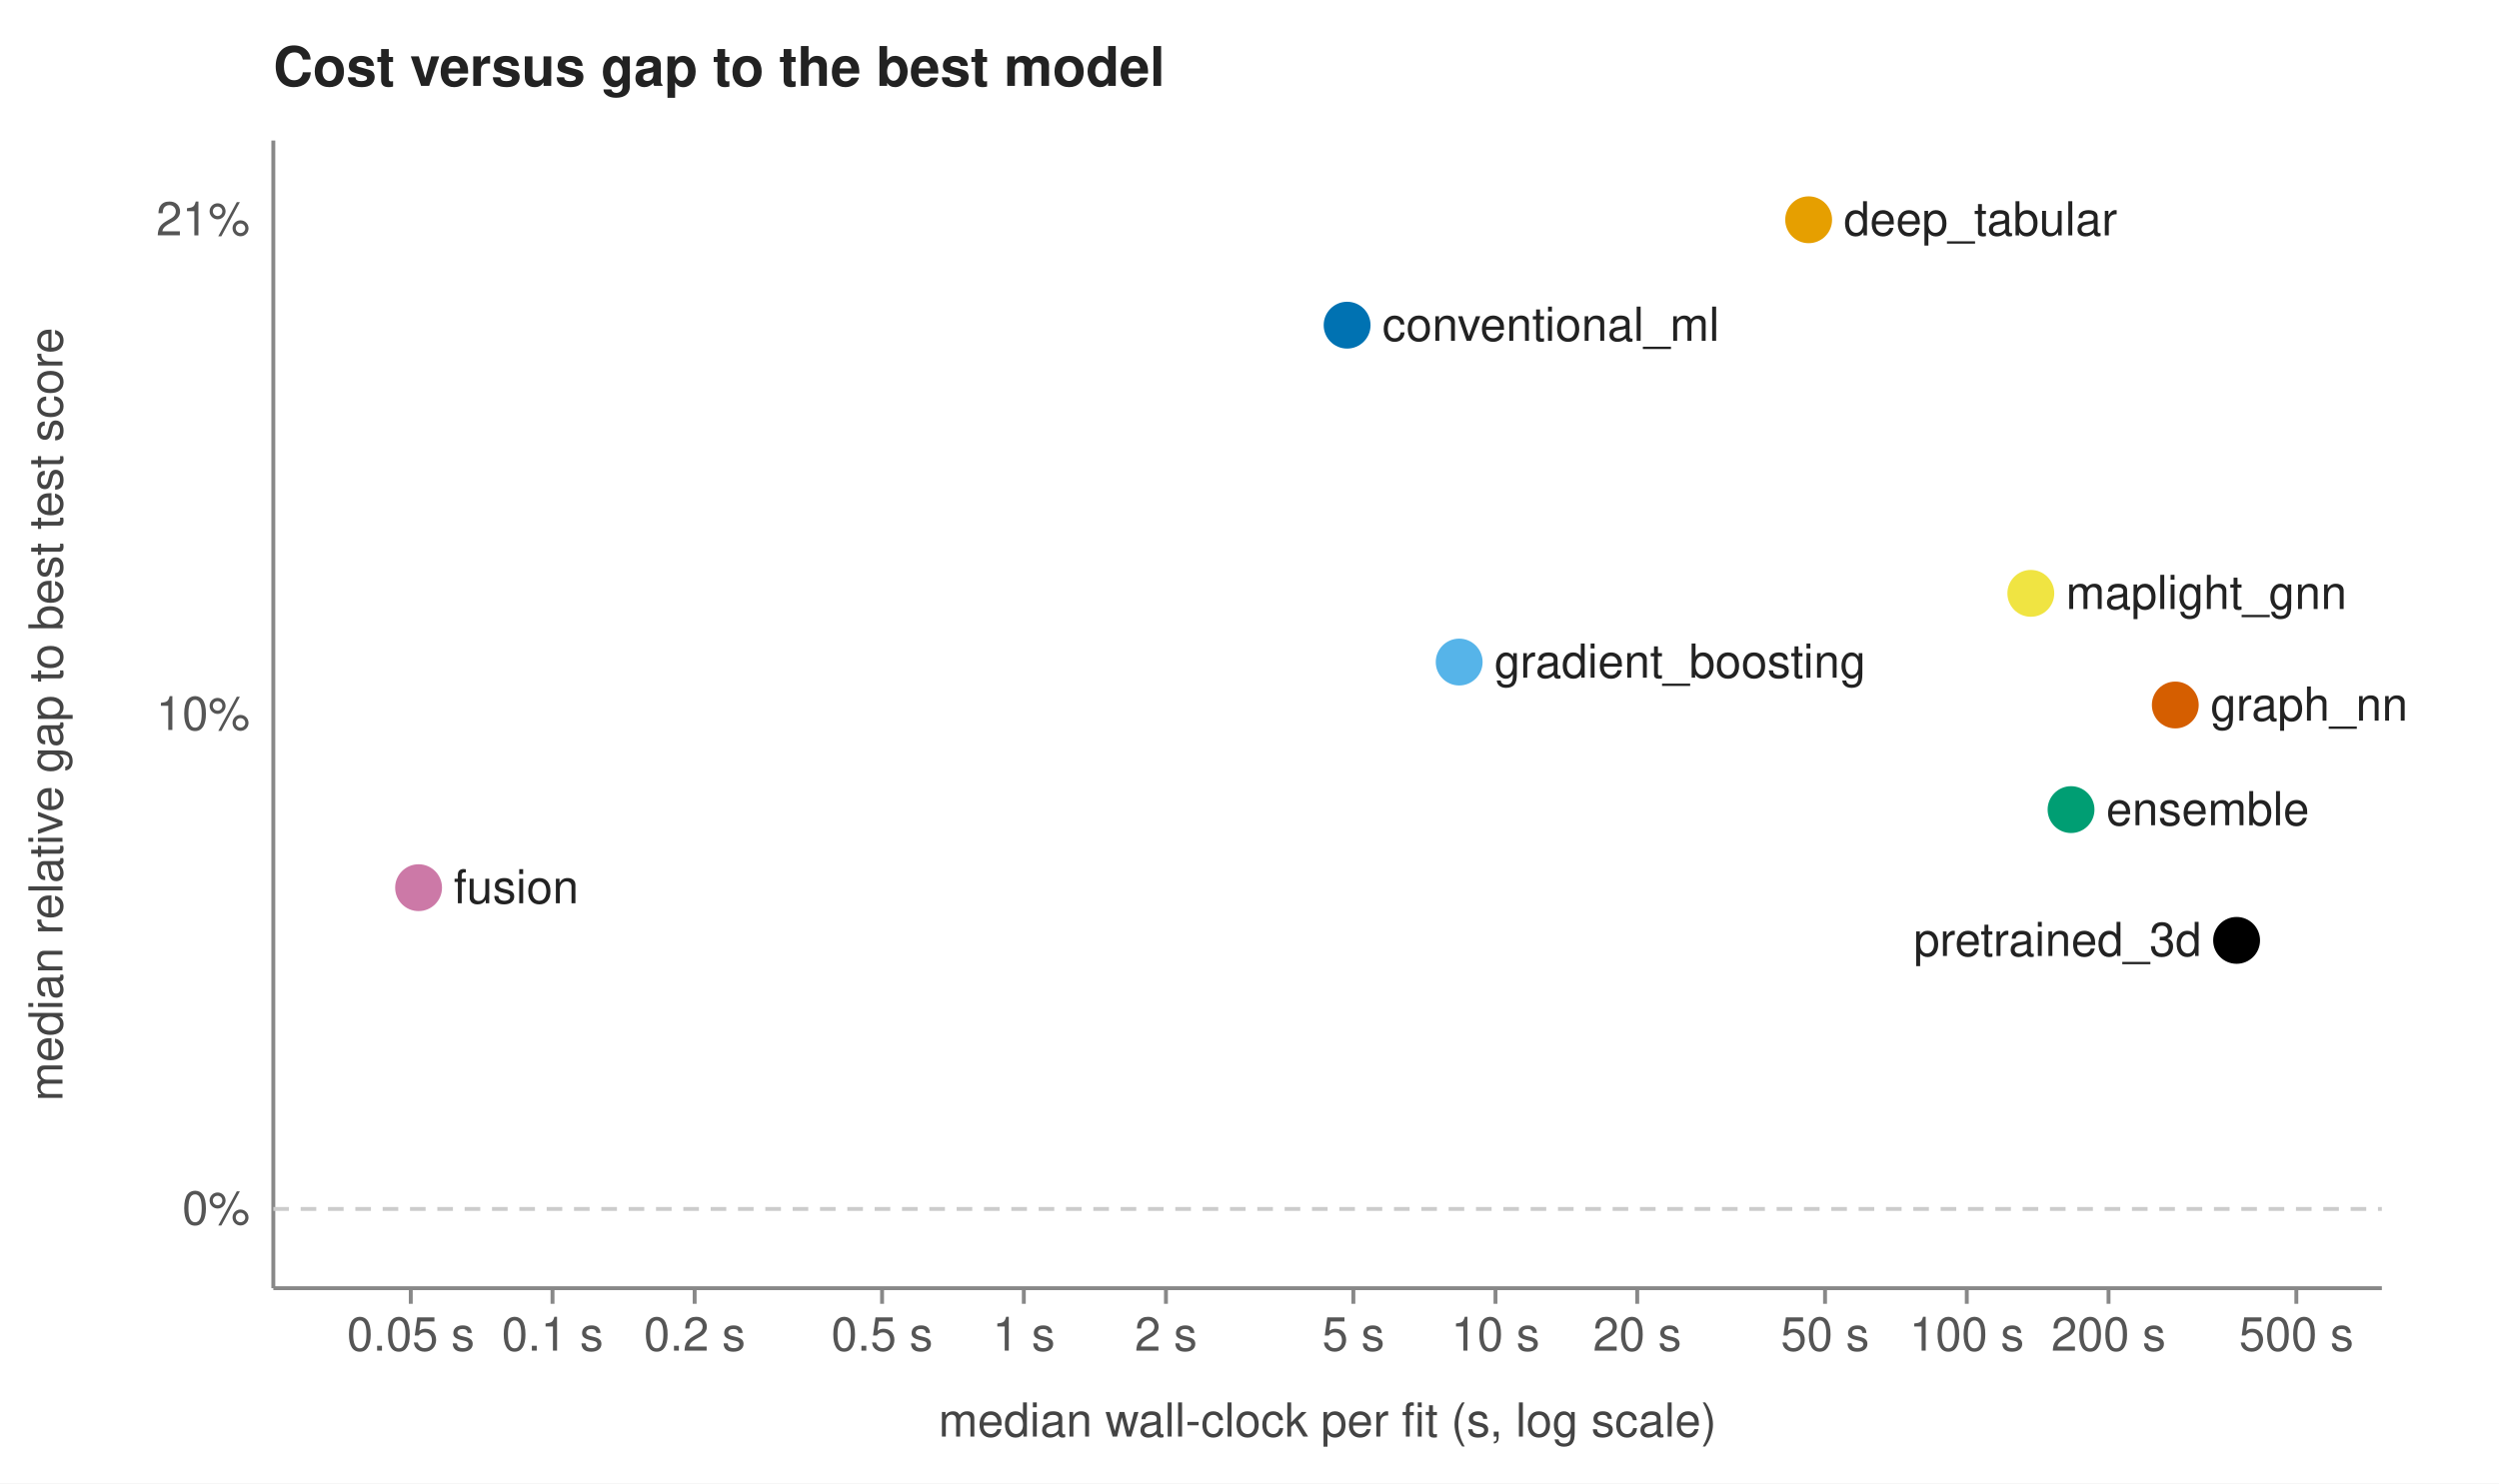
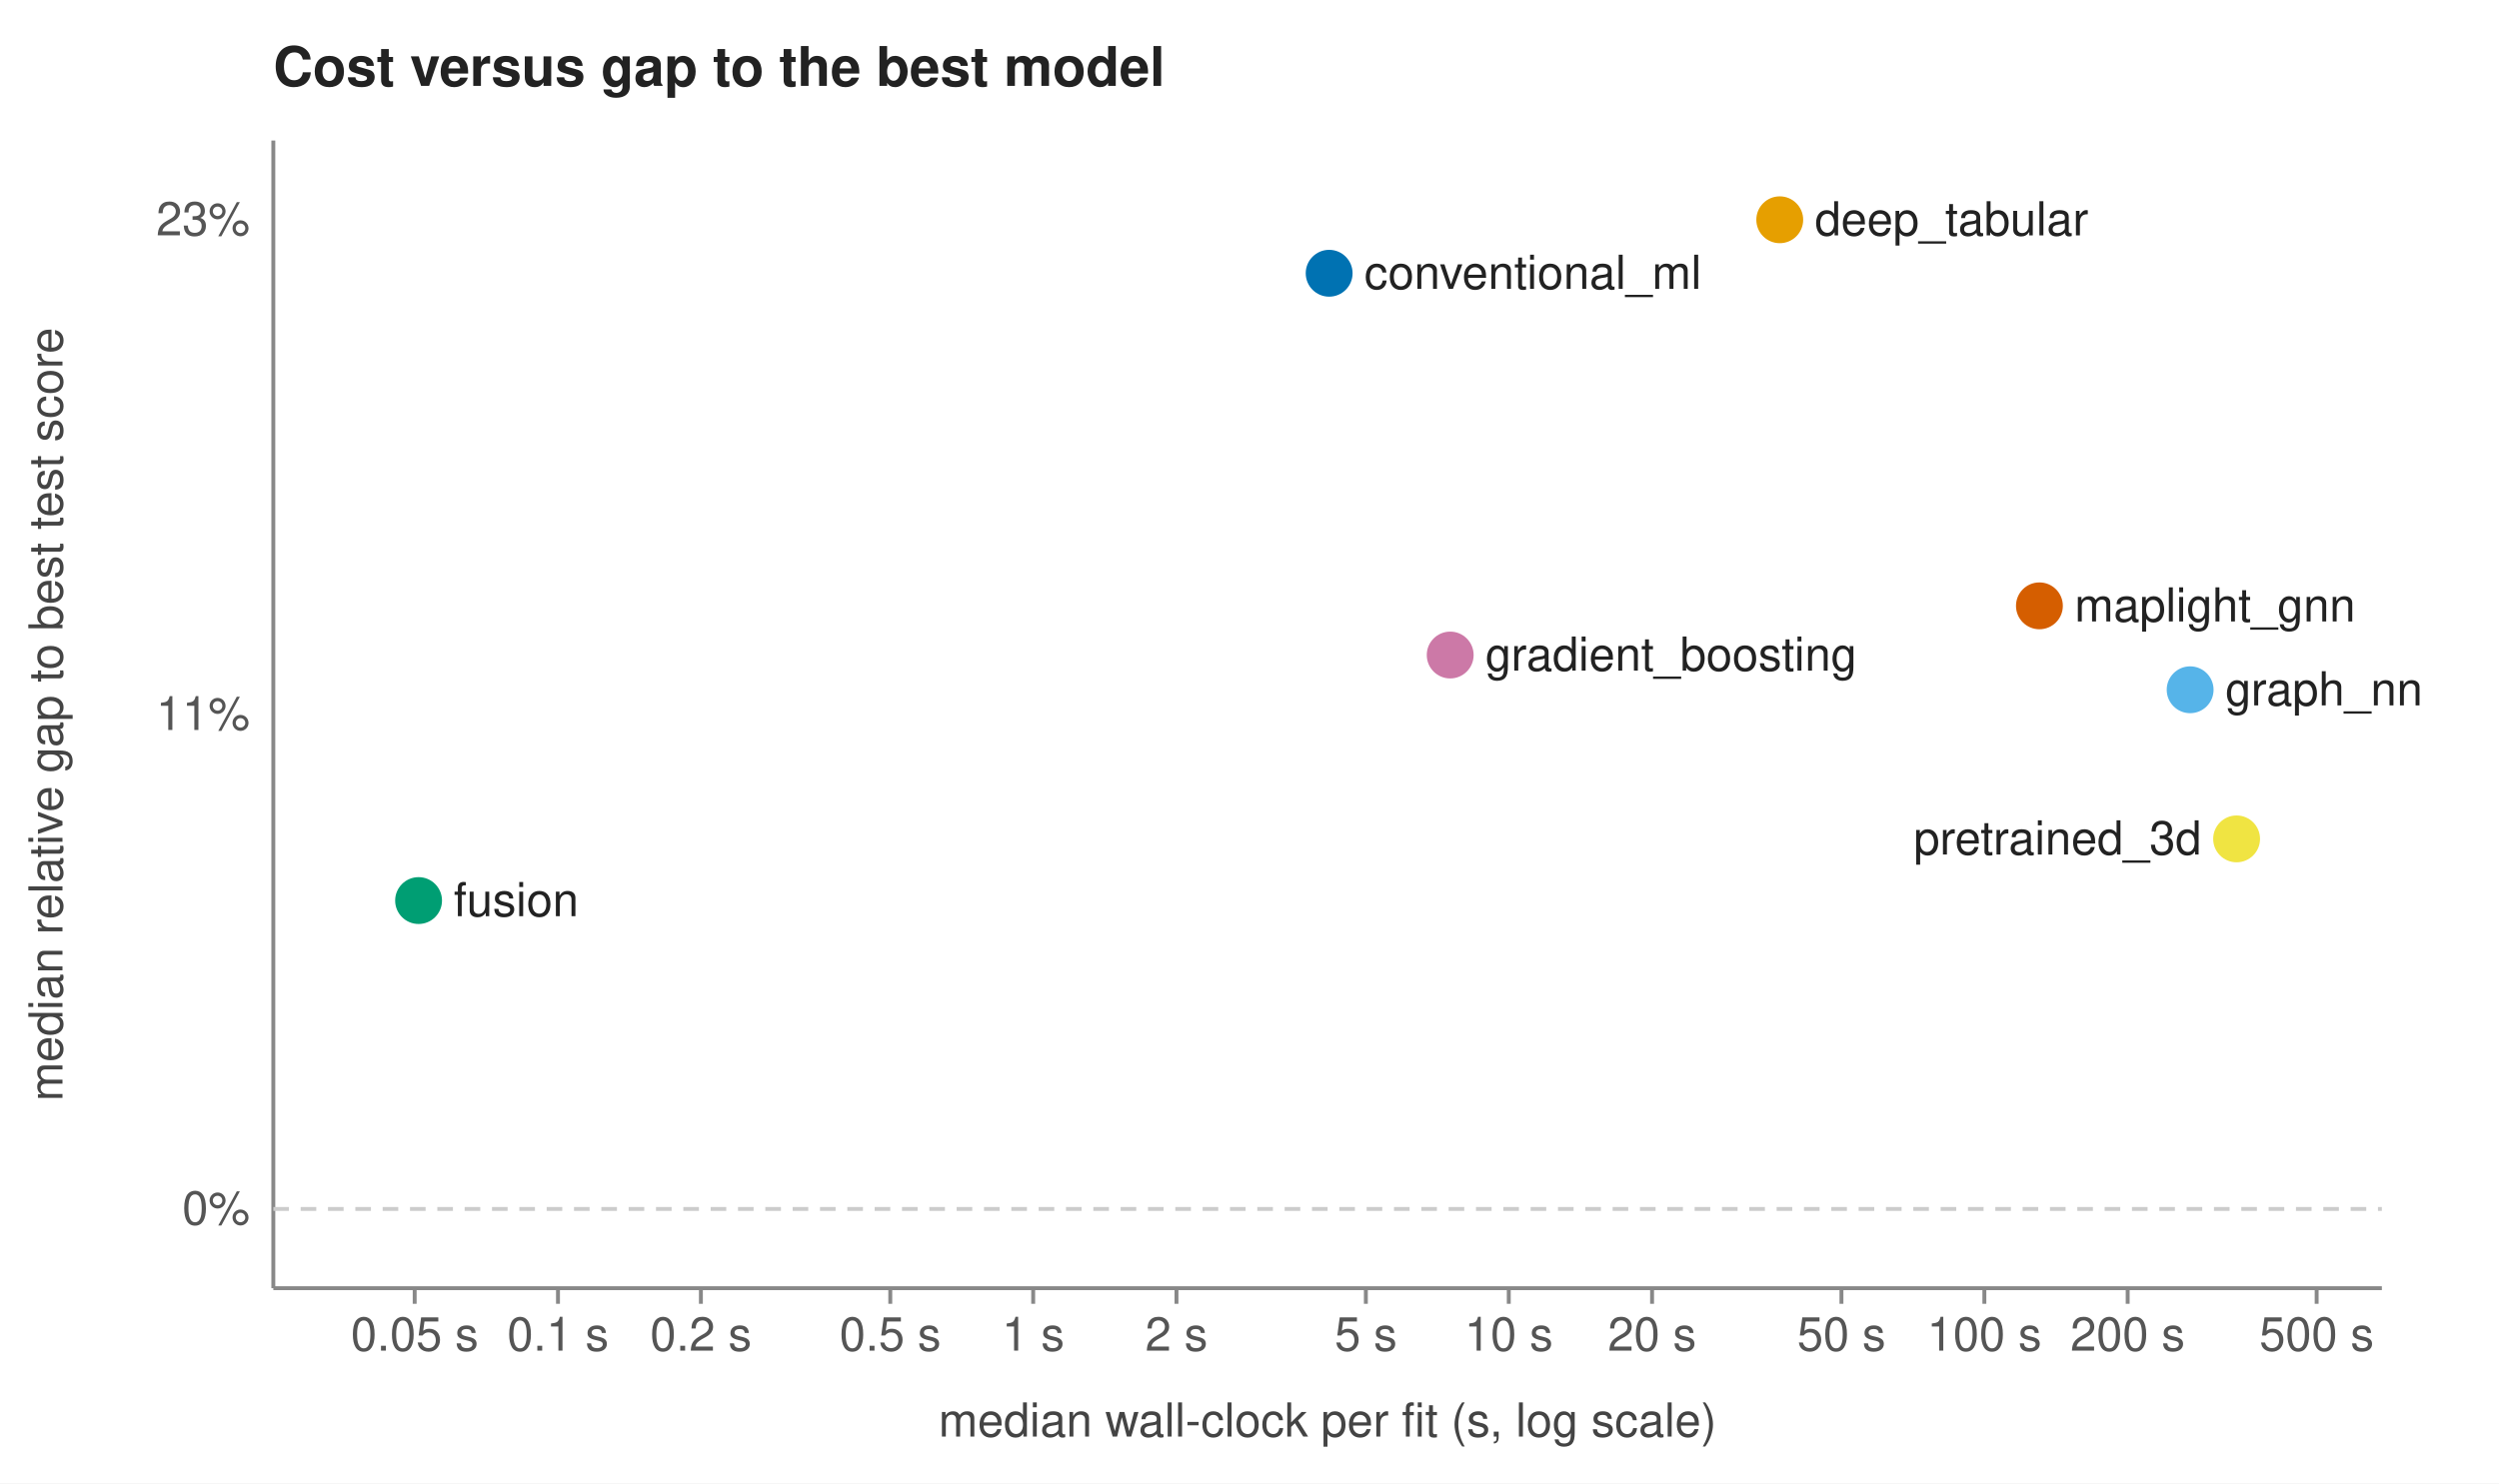
<svg xmlns="http://www.w3.org/2000/svg" role="img" viewBox="0 0 640 380" width="640" height="380" font-family="Helvetica, Arial, sans-serif" font-size="12">
  <rect x="0" y="0" width="640" height="380" fill="#ffffff" />
  <text x="70" y="22" font-size="14" font-weight="bold" fill="#222">Cost versus gap to the best model</text>
  <line x1="70" y1="330" x2="610" y2="330" stroke="#888" />
  <line x1="70" y1="36" x2="70" y2="330" stroke="#888" />
  <text x="340" y="368" text-anchor="middle" fill="#444">median wall-clock per fit (s, log scale)</text>
  <text x="16" y="183" text-anchor="middle" fill="#444" transform="rotate(-90 16 183)">median relative gap to best test score</text>
  <line x1="70" y1="309.7" x2="610" y2="309.7" stroke="#ccc" stroke-dasharray="4 3" />
-   <line x1="105.2" y1="330" x2="105.2" y2="334" stroke="#888" />
-   <text x="105.2" y="346" text-anchor="middle" fill="#555">0.05 s</text>
-   <line x1="141.5" y1="330" x2="141.5" y2="334" stroke="#888" />
-   <text x="141.5" y="346" text-anchor="middle" fill="#555">0.1 s</text>
-   <line x1="177.9" y1="330" x2="177.9" y2="334" stroke="#888" />
-   <text x="177.9" y="346" text-anchor="middle" fill="#555">0.2 s</text>
-   <line x1="225.9" y1="330" x2="225.9" y2="334" stroke="#888" />
-   <text x="225.9" y="346" text-anchor="middle" fill="#555">0.5 s</text>
-   <line x1="262.2" y1="330" x2="262.2" y2="334" stroke="#888" />
-   <text x="262.2" y="346" text-anchor="middle" fill="#555">1 s</text>
-   <line x1="298.6" y1="330" x2="298.6" y2="334" stroke="#888" />
-   <text x="298.6" y="346" text-anchor="middle" fill="#555">2 s</text>
-   <line x1="346.6" y1="330" x2="346.6" y2="334" stroke="#888" />
-   <text x="346.6" y="346" text-anchor="middle" fill="#555">5 s</text>
-   <line x1="383.0" y1="330" x2="383.0" y2="334" stroke="#888" />
-   <text x="383.0" y="346" text-anchor="middle" fill="#555">10 s</text>
-   <line x1="419.3" y1="330" x2="419.3" y2="334" stroke="#888" />
-   <text x="419.3" y="346" text-anchor="middle" fill="#555">20 s</text>
-   <line x1="467.4" y1="330" x2="467.4" y2="334" stroke="#888" />
-   <text x="467.4" y="346" text-anchor="middle" fill="#555">50 s</text>
-   <line x1="503.7" y1="330" x2="503.7" y2="334" stroke="#888" />
-   <text x="503.7" y="346" text-anchor="middle" fill="#555">100 s</text>
-   <line x1="540.0" y1="330" x2="540.0" y2="334" stroke="#888" />
-   <text x="540.0" y="346" text-anchor="middle" fill="#555">200 s</text>
-   <line x1="588.1" y1="330" x2="588.1" y2="334" stroke="#888" />
-   <text x="588.1" y="346" text-anchor="middle" fill="#555">500 s</text>
+   <line x1="106.2" y1="330" x2="106.2" y2="334" stroke="#888" />
+   <text x="106.2" y="346" text-anchor="middle" fill="#555">0.05 s</text>
+   <line x1="142.9" y1="330" x2="142.9" y2="334" stroke="#888" />
+   <text x="142.9" y="346" text-anchor="middle" fill="#555">0.1 s</text>
+   <line x1="179.5" y1="330" x2="179.5" y2="334" stroke="#888" />
+   <text x="179.5" y="346" text-anchor="middle" fill="#555">0.2 s</text>
+   <line x1="228.0" y1="330" x2="228.0" y2="334" stroke="#888" />
+   <text x="228.0" y="346" text-anchor="middle" fill="#555">0.5 s</text>
+   <line x1="264.6" y1="330" x2="264.6" y2="334" stroke="#888" />
+   <text x="264.6" y="346" text-anchor="middle" fill="#555">1 s</text>
+   <line x1="301.3" y1="330" x2="301.3" y2="334" stroke="#888" />
+   <text x="301.3" y="346" text-anchor="middle" fill="#555">2 s</text>
+   <line x1="349.8" y1="330" x2="349.8" y2="334" stroke="#888" />
+   <text x="349.8" y="346" text-anchor="middle" fill="#555">5 s</text>
+   <line x1="386.4" y1="330" x2="386.4" y2="334" stroke="#888" />
+   <text x="386.4" y="346" text-anchor="middle" fill="#555">10 s</text>
+   <line x1="423.1" y1="330" x2="423.1" y2="334" stroke="#888" />
+   <text x="423.1" y="346" text-anchor="middle" fill="#555">20 s</text>
+   <line x1="471.6" y1="330" x2="471.6" y2="334" stroke="#888" />
+   <text x="471.6" y="346" text-anchor="middle" fill="#555">50 s</text>
+   <line x1="508.2" y1="330" x2="508.2" y2="334" stroke="#888" />
+   <text x="508.2" y="346" text-anchor="middle" fill="#555">100 s</text>
+   <line x1="544.9" y1="330" x2="544.9" y2="334" stroke="#888" />
+   <text x="544.9" y="346" text-anchor="middle" fill="#555">200 s</text>
+   <line x1="593.3" y1="330" x2="593.3" y2="334" stroke="#888" />
+   <text x="593.3" y="346" text-anchor="middle" fill="#555">500 s</text>
  <text x="64" y="313.7" text-anchor="end" fill="#555">0%</text>
-   <text x="64" y="187.0" text-anchor="end" fill="#555">10%</text>
-   <text x="64" y="60.3" text-anchor="end" fill="#555">21%</text>
-   <circle cx="345.0" cy="83.3" r="6" fill="#0072B2" />
-   <text x="354.0" y="87.3" fill="#222">conventional_ml</text>
-   <circle cx="463.2" cy="56.3" r="6" fill="#E69F00" />
-   <text x="472.2" y="60.3" fill="#222">deep_tabular</text>
-   <circle cx="530.4" cy="207.4" r="6" fill="#009E73" />
-   <text x="539.4" y="211.4" fill="#222">ensemble</text>
-   <circle cx="107.2" cy="227.4" r="6" fill="#CC79A7" />
-   <text x="116.2" y="231.4" fill="#222">fusion</text>
-   <circle cx="373.7" cy="169.6" r="6" fill="#56B4E9" />
-   <text x="382.7" y="173.6" fill="#222">gradient_boosting</text>
-   <circle cx="557.1" cy="180.6" r="6" fill="#D55E00" />
-   <text x="566.1" y="184.6" fill="#222">graph_nn</text>
-   <circle cx="520.1" cy="152.0" r="6" fill="#F0E442" />
-   <text x="529.1" y="156.0" fill="#222">maplight_gnn</text>
-   <circle cx="572.8" cy="240.9" r="6" fill="#000000" />
-   <text x="563.8" y="244.9" text-anchor="end" fill="#222">pretrained_3d</text>
+   <text x="64" y="187.0" text-anchor="end" fill="#555">11%</text>
+   <text x="64" y="60.3" text-anchor="end" fill="#555">23%</text>
+   <circle cx="340.4" cy="70.0" r="6" fill="#0072B2" />
+   <text x="349.4" y="74.0" fill="#222">conventional_ml</text>
+   <circle cx="455.8" cy="56.3" r="6" fill="#E69F00" />
+   <text x="464.8" y="60.3" fill="#222">deep_tabular</text>
+   <circle cx="107.2" cy="230.7" r="6" fill="#009E73" />
+   <text x="116.2" y="234.7" fill="#222">fusion</text>
+   <circle cx="371.4" cy="167.8" r="6" fill="#CC79A7" />
+   <text x="380.4" y="171.8" fill="#222">gradient_boosting</text>
+   <circle cx="560.9" cy="176.7" r="6" fill="#56B4E9" />
+   <text x="569.9" y="180.7" fill="#222">graph_nn</text>
+   <circle cx="522.3" cy="155.2" r="6" fill="#D55E00" />
+   <text x="531.3" y="159.2" fill="#222">maplight_gnn</text>
+   <circle cx="572.8" cy="214.9" r="6" fill="#F0E442" />
+   <text x="563.8" y="218.9" text-anchor="end" fill="#222">pretrained_3d</text>
</svg>
